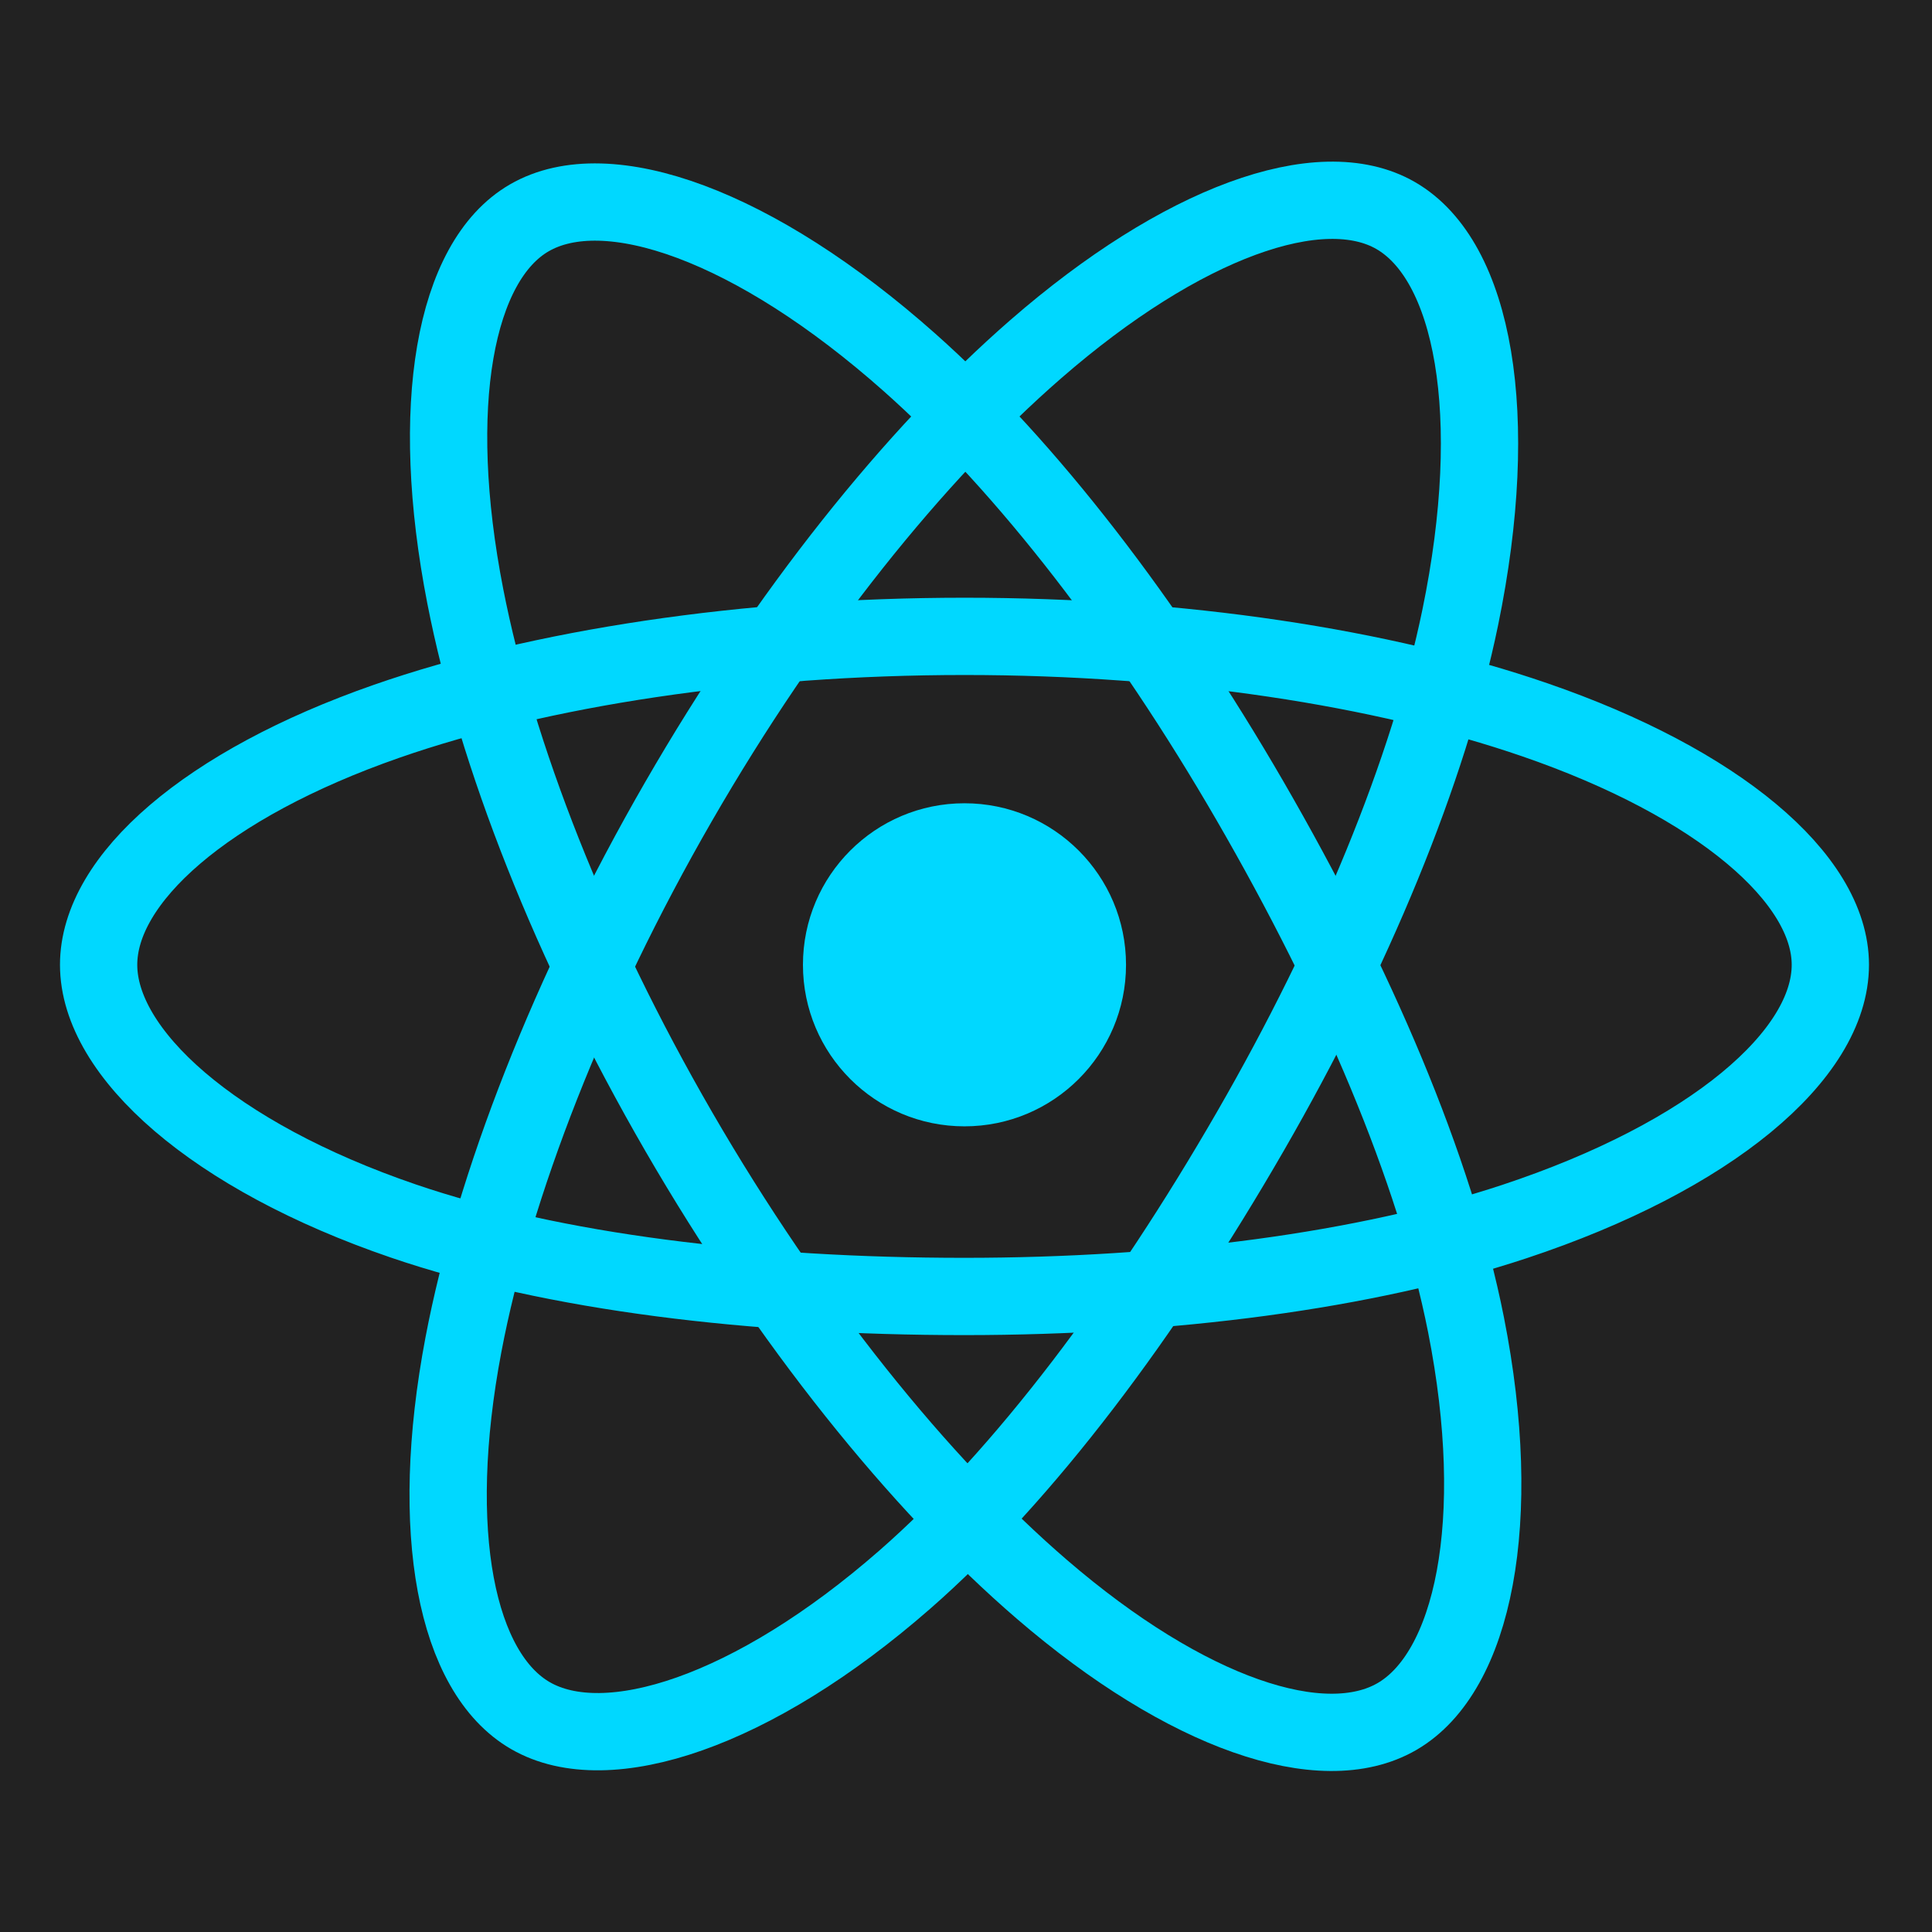
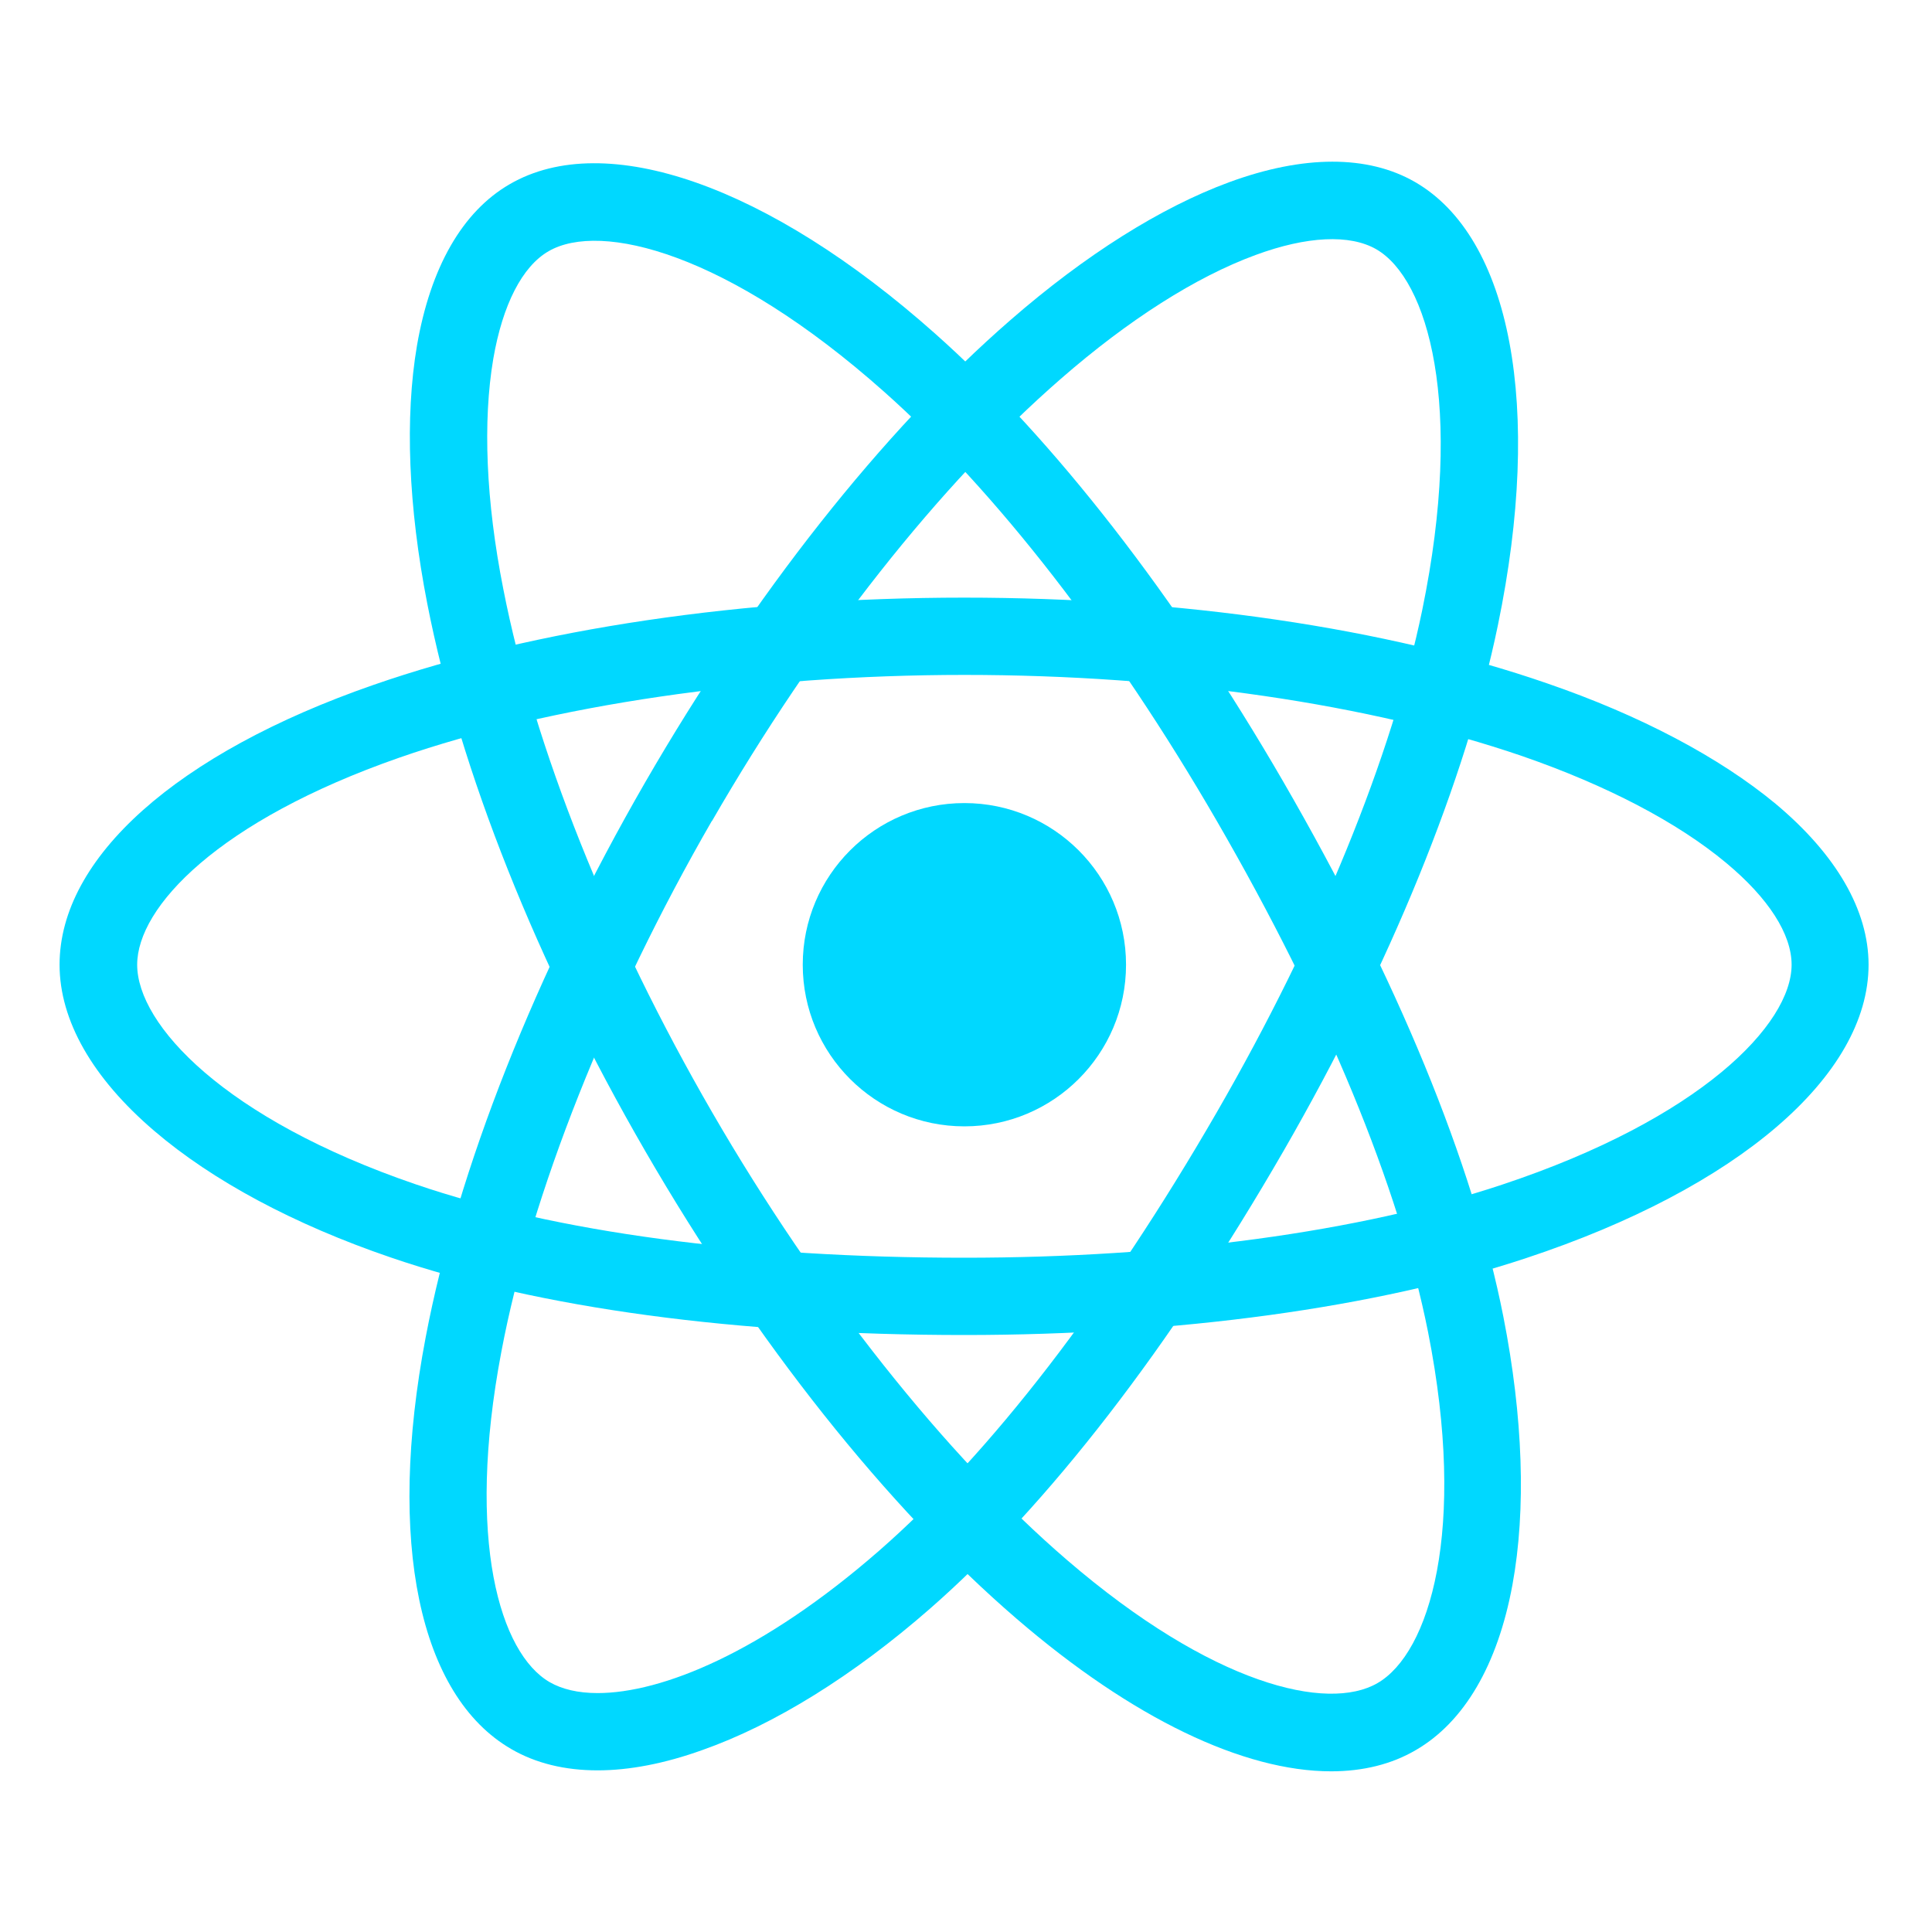
- <svg xmlns="http://www.w3.org/2000/svg" version="1.1" id="Layer_2" x="0px" y="0px" width="600px" height="600px" viewBox="0 0 600 600" enable-background="new 0 0 600 600" xml:space="preserve">
-   <rect fill="#222222" width="600" height="600" />
-   <circle fill="#00D8FF" cx="299.529" cy="299.628" r="50.167" />
-   <path fill="none" stroke="#00D8FF" stroke-width="24" stroke-miterlimit="10" d="M299.529,197.628  c67.356,0,129.928,9.665,177.107,25.907c56.844,19.569,91.794,49.233,91.794,76.093c0,27.991-37.041,59.503-98.083,79.728  c-46.151,15.291-106.879,23.272-170.818,23.272c-65.554,0-127.63-7.492-174.29-23.441c-59.046-20.182-94.611-52.103-94.611-79.559  c0-26.642,33.37-56.076,89.415-75.616C167.398,207.503,231.515,197.628,299.529,197.628z" />
-   <path fill="none" stroke="#00D8FF" stroke-width="24" stroke-miterlimit="10" d="M210.736,248.922  c33.649-58.348,73.281-107.724,110.92-140.48c45.35-39.466,88.507-54.923,111.775-41.505  c24.248,13.983,33.042,61.814,20.067,124.796c-9.81,47.618-33.234,104.212-65.176,159.601  c-32.749,56.788-70.25,106.819-107.377,139.272c-46.981,41.068-92.4,55.929-116.185,42.213  c-23.079-13.31-31.906-56.921-20.834-115.233C153.281,368.316,176.758,307.841,210.736,248.922z" />
-   <path fill="none" stroke="#00D8FF" stroke-width="24" stroke-miterlimit="10" d="M210.821,351.482  c-33.746-58.292-56.731-117.287-66.312-166.255c-11.544-58.999-3.382-104.109,19.864-117.566  c24.224-14.024,70.055,2.244,118.14,44.94c36.356,32.28,73.688,80.837,105.723,136.173c32.844,56.733,57.461,114.209,67.036,162.582  c12.117,61.213,2.309,107.984-21.453,121.74c-23.057,13.348-65.249-0.784-110.239-39.499  C285.567,460.886,244.898,410.344,210.821,351.482z" />
+ <svg xmlns="http://www.w3.org/2000/svg" id="Layer_2" style="enable-background:new 0 0 600 600;" version="1.1" viewBox="0 0 600 600" xml:space="preserve">
+   <style type="text/css">
+ 	.st0{fill:#00D8FF;}
+ </style>
+   <circle class="st0" cx="299.5" cy="299.6" r="50.2" />
+   <g>
+     <path class="st0" d="M299.5,414.6c-70.5,0-132.1-8.3-178.2-24.1c-29.9-10.2-55.3-23.8-73.4-39.3c-19.2-16.4-29.4-34.3-29.4-51.6   c0-33.2,36.4-65.7,97.5-86.9c50-17.4,115.2-27.1,183.4-27.1c67,0,131.3,9.4,181,26.6c29.1,10,53.6,23,71,37.4   c18.9,15.8,28.9,33.1,28.9,50c0,34.5-40.7,69.4-106.3,91.1C427.6,406.1,365.6,414.6,299.5,414.6z M299.5,209.6   c-64.7,0-128.7,9.4-175.5,25.7c-56.2,19.6-81.4,46.4-81.4,64.3c0,18.6,27.1,47.9,86.5,68.2c43.6,14.9,102.6,22.8,170.4,22.8   c63.6,0,122.9-8,167-22.7c61.7-20.5,89.9-49.8,89.9-68.3c0-9.5-7.2-20.7-20.3-31.6c-15.1-12.6-37.1-24.1-63.4-33.2   C425.4,218.6,363.9,209.6,299.5,209.6z" />
+   </g>
+   <g>
+     <path class="st0" d="M185.6,549.8c-10.2,0-19.2-2.2-26.8-6.6c-28.7-16.6-38.7-64.4-26.6-127.9c9.9-52.1,34.1-113.3,68.2-172.4   c33.5-58,73.7-109,113.4-143.5c23.2-20.2,46.7-35,67.9-42.8c23.1-8.5,43.1-8.5,57.7-0.1c29.9,17.2,39.8,70,25.8,137.6   c-9.9,48-33.5,105.9-66.5,163.2c-35.2,61-73.2,110.2-109.9,142.3c-23.8,20.8-48.3,36-70.7,43.9   C206.4,547.7,195.4,549.8,185.6,549.8z M210.7,248.9l10.4,6c-32.3,56-56.2,116.1-65.4,164.9c-11.1,58.5-0.4,93.7,15,102.6   c3.8,2.2,8.8,3.4,14.9,3.4c19.9,0,51.2-12.6,87.4-44.2c34.7-30.3,71-77.5,104.9-136.2c31.8-55.1,54.4-110.5,63.8-156   c13.1-63.7,1.8-102.7-14.3-112c-8.2-4.7-21.5-4.1-37.5,1.8c-18.5,6.8-39.4,20.1-60.4,38.4c-37.7,32.8-76.2,81.6-108.4,137.4   L210.7,248.9z" />
+   </g>
+   <g>
+     <path class="st0" d="M413.4,550.1c-27.2,0-61.7-16.4-97.7-47.4c-40.2-34.6-81.1-86.1-115.3-145.2v0c-33.6-58-57.6-118.3-67.7-170   c-5.9-30.2-7-57.9-3.2-80.2c4.2-24.3,14.1-41.6,28.8-50.1c29.8-17.3,80.5,0.5,132.1,46.4c36.6,32.5,75,81.9,108.1,139.1   c35.3,61,59,118.5,68.4,166.3c6.1,31,7.1,59.8,2.8,83.2c-4.6,24.9-15,42.6-30,51.3C432.2,547.9,423.3,550.1,413.4,550.1z    M221.2,345.5c32.4,56,72.6,106.7,110.2,139c45.1,38.8,80.9,47.2,96.4,38.2c16.1-9.3,27.9-47.4,15.7-109   c-9-45.2-31.7-100.2-65.7-158.9c-31.9-55.1-68.6-102.4-103.3-133.2C225.9,78.4,186.5,68.7,170.4,78c-8.2,4.7-14.3,16.6-17.2,33.4   c-3.3,19.4-2.3,44.2,3.1,71.5C165.9,232,188.9,289.7,221.2,345.5L221.2,345.5z" />
+   </g>
</svg>
